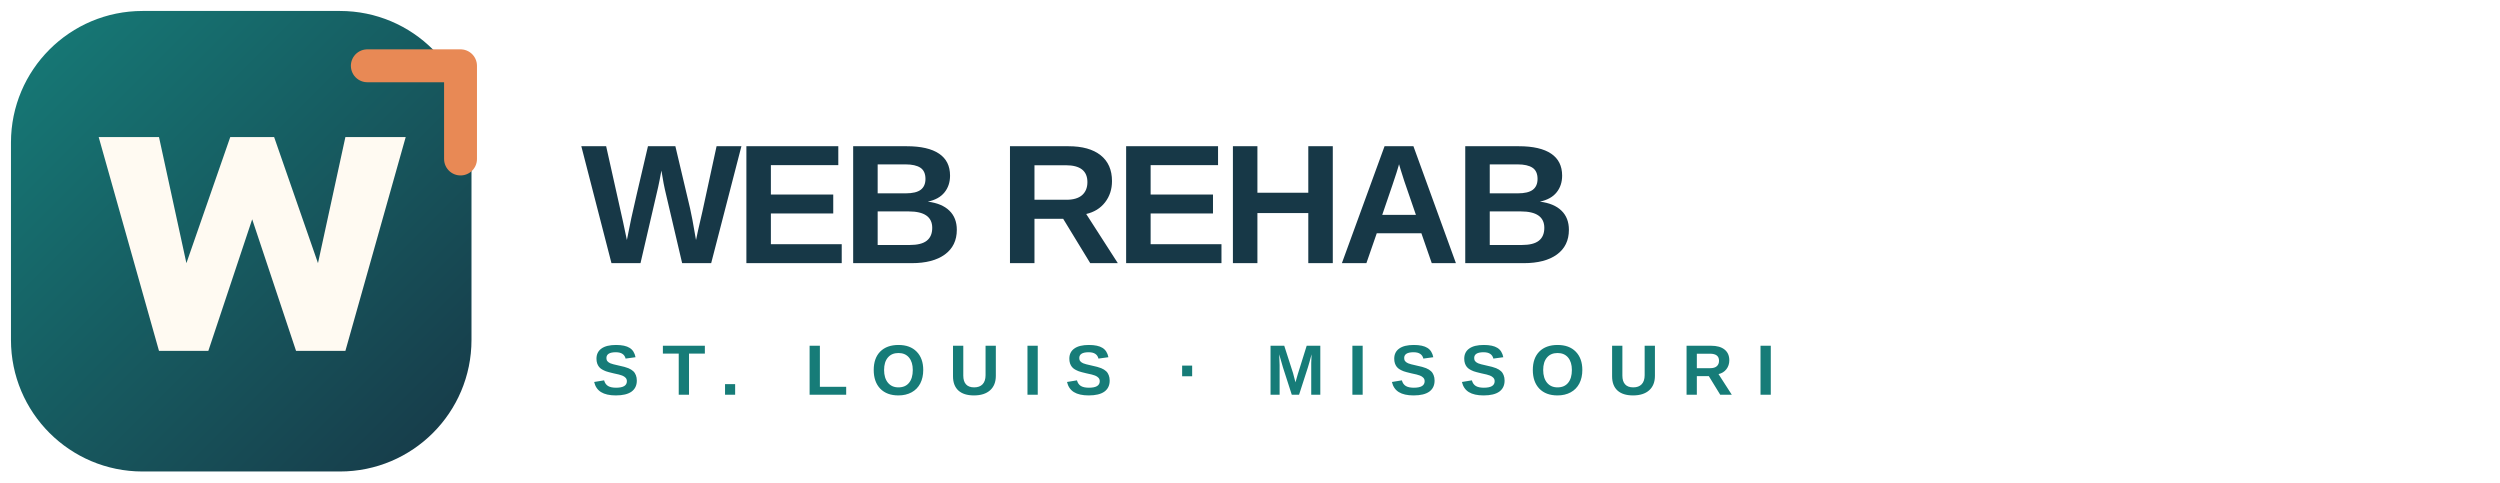
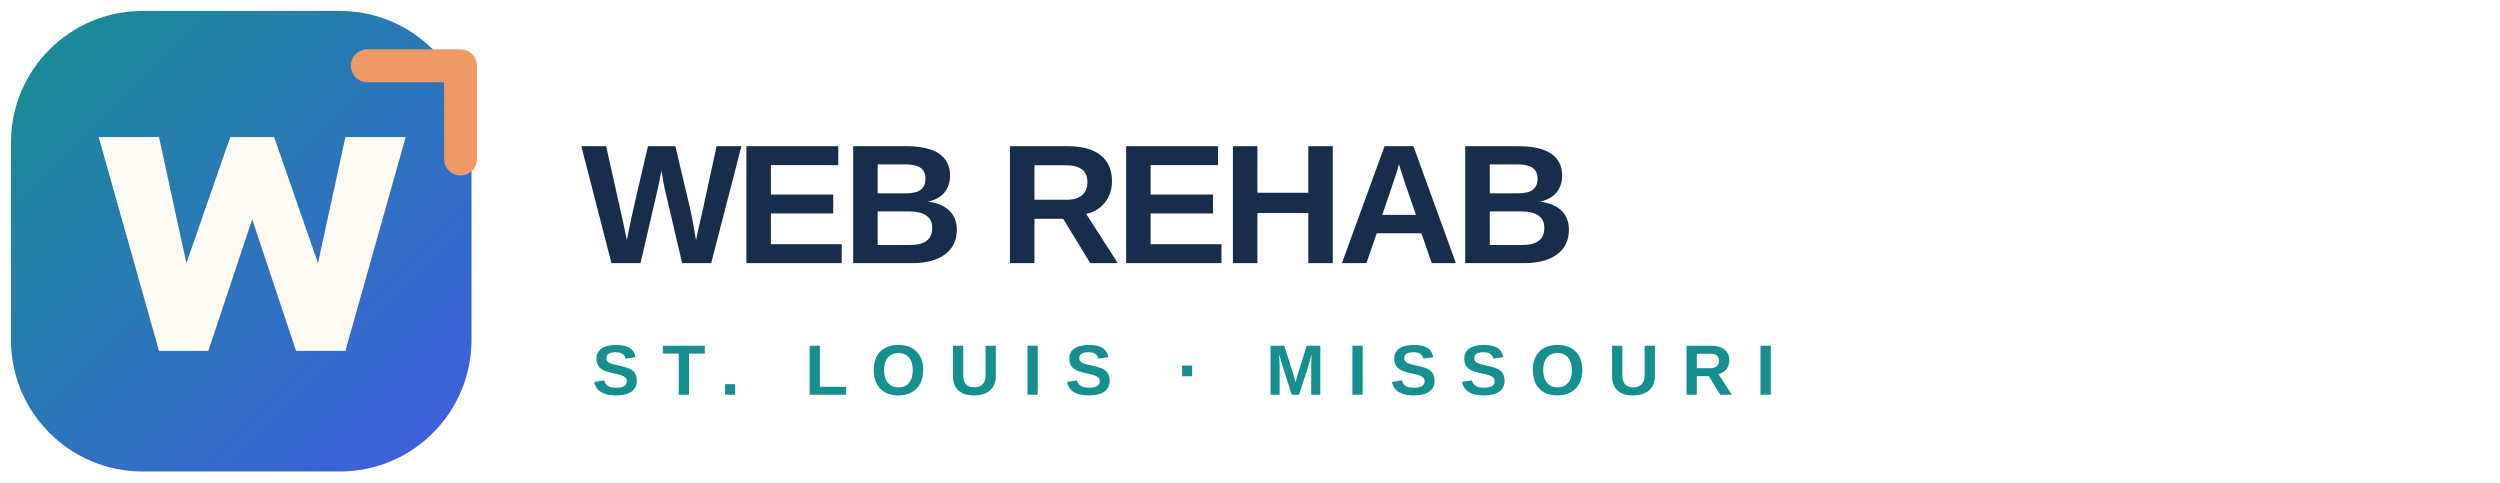
<svg xmlns="http://www.w3.org/2000/svg" viewBox="0 0 456 88" role="img" aria-labelledby="title">
  <defs>
    <linearGradient id="mark" x1="0" y1="0" x2="1" y2="1">
-       <stop stop-color="#167c78" />
-       <stop offset="1" stop-color="#173847" />
+       <stop stop-color="#168f91" />
+       <stop offset="1" stop-color="#405ce3" />
    </linearGradient>
  </defs>
  <rect x="2" y="2" width="84" height="84" rx="24" fill="url(#mark)" />
  <path d="m18 25 11 39h9l8-24 8 24h9l11-39H63l-5 23-8-23h-8l-8 23-5-23H18Z" fill="#fffaf2" />
-   <path d="M67 12h17v17" fill="none" stroke="#e88955" stroke-linecap="round" stroke-linejoin="round" stroke-width="6" />
-   <text x="106" y="48" fill="#173847" font-family="Arial, Helvetica, sans-serif" font-size="31" font-weight="700" letter-spacing="-1.2">WEB REHAB</text>
-   <text x="108" y="72" fill="#167c78" font-family="Arial, Helvetica, sans-serif" font-size="13" font-weight="700" letter-spacing="4.1">ST. LOUIS · MISSOURI</text>
+   <path d="M67 12h17v17" fill="none" stroke="#ef9a65" stroke-linecap="round" stroke-linejoin="round" stroke-width="6" />
+   <text x="106" y="48" fill="#172d4b" font-family="Arial, Helvetica, sans-serif" font-size="31" font-weight="700" letter-spacing="-1.2">WEB REHAB</text>
+   <text x="108" y="72" fill="#168f91" font-family="Arial, Helvetica, sans-serif" font-size="13" font-weight="700" letter-spacing="4.1">ST. LOUIS · MISSOURI</text>
</svg>
